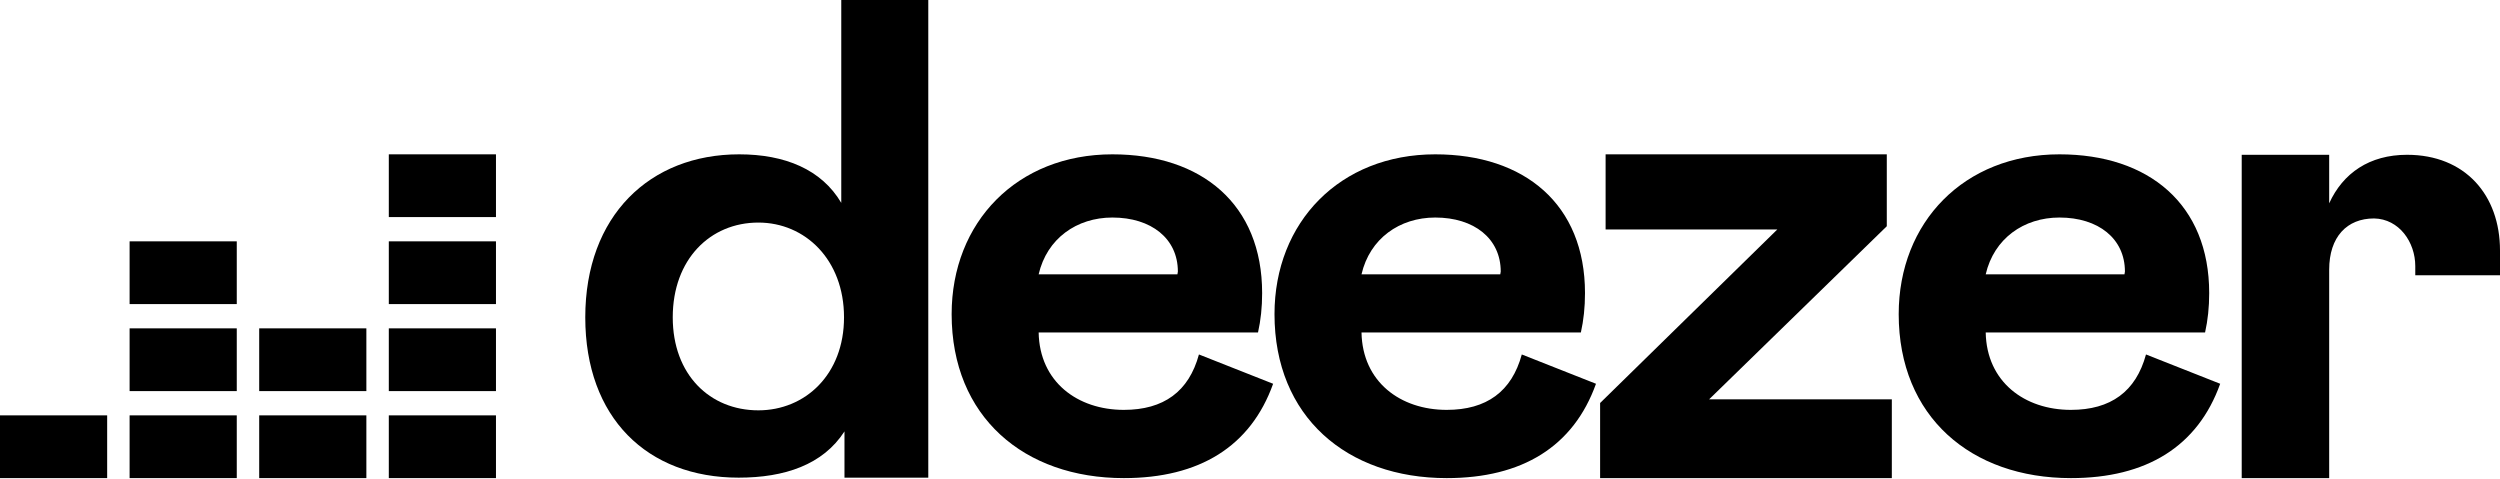
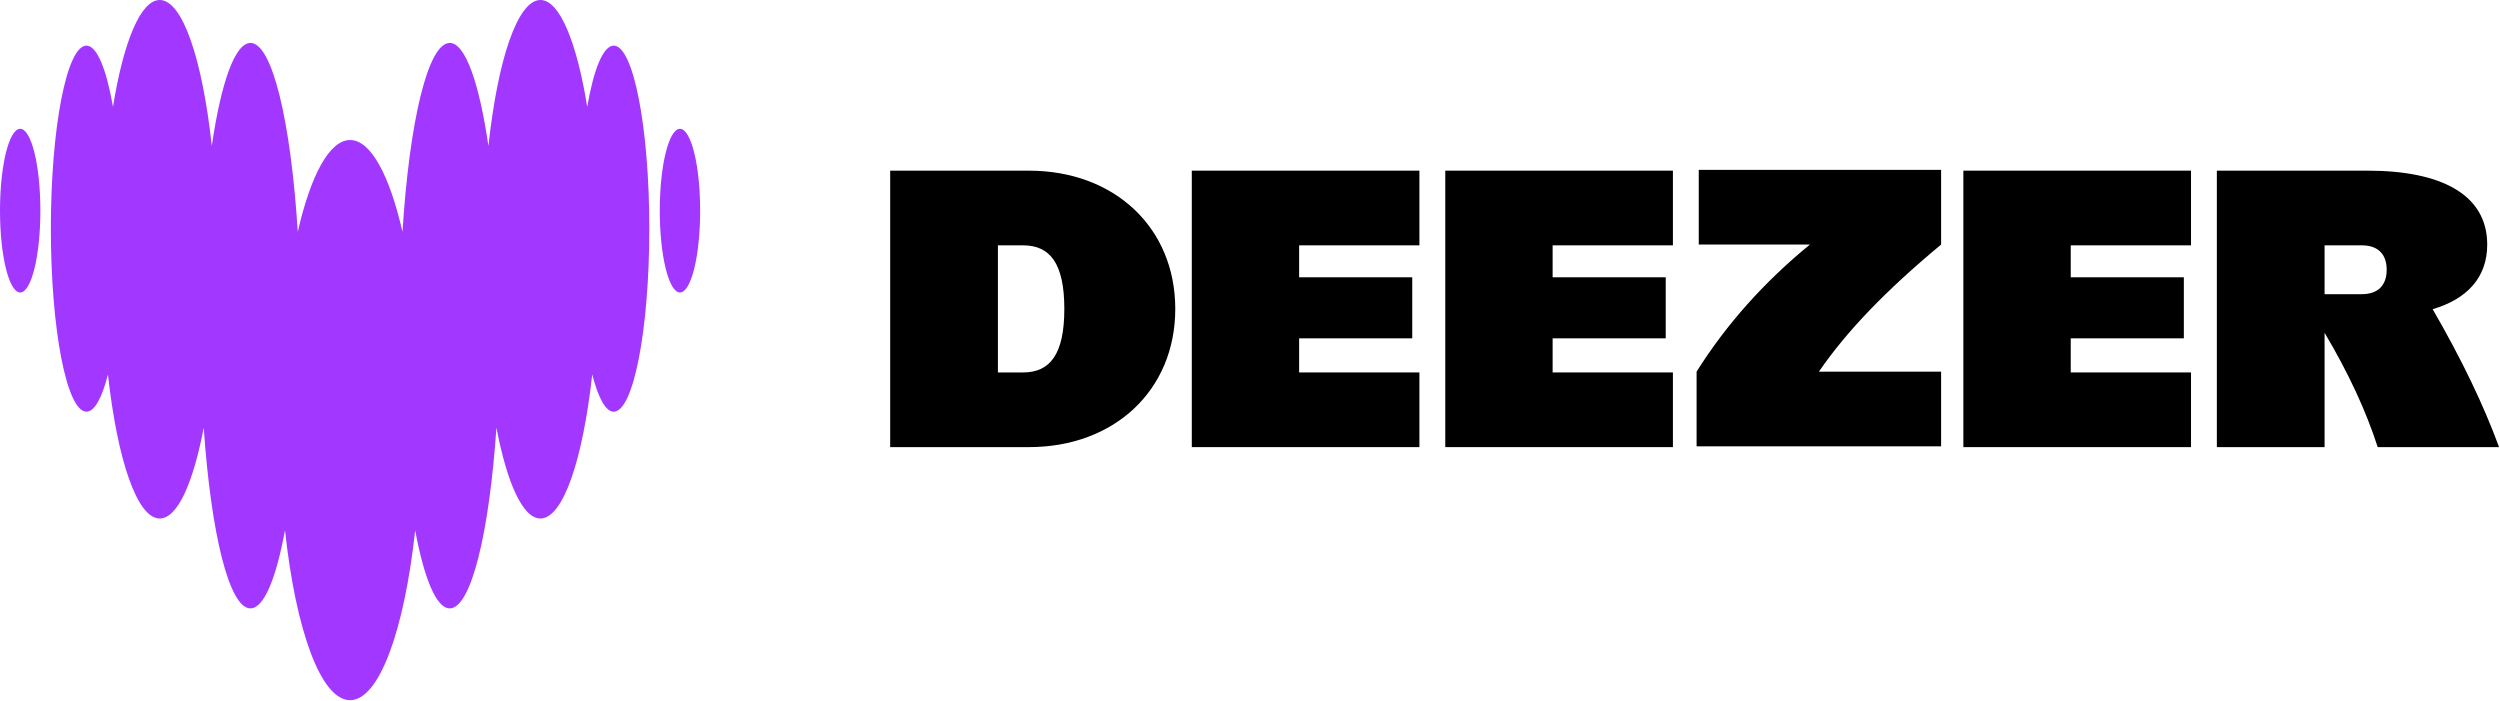
- <svg xmlns="http://www.w3.org/2000/svg" viewBox="0 0 545.9 104.4">
-   <g>
-     <g class="logo">
-       <rect x="84.9" y="33.7" width="23.4" height="13.7" />
-       <rect x="84.9" y="52.7" width="23.4" height="13.7" />
-       <rect x="84.9" y="71.7" width="23.4" height="13.7" />
-       <rect y="90.7" width="23.4" height="13.7" />
-       <rect x="28.3" y="90.7" width="23.4" height="13.7" />
-       <rect x="56.6" y="90.7" width="23.4" height="13.7" />
-       <rect x="84.9" y="90.7" width="23.4" height="13.7" />
-       <rect x="56.6" y="71.7" width="23.4" height="13.7" />
-       <rect x="28.3" y="71.7" width="23.4" height="13.7" />
-       <rect x="28.3" y="52.7" width="23.4" height="13.7" />
+ <svg xmlns="http://www.w3.org/2000/svg" viewBox="0 0 1307 366">
+   <g transform="translate(-1399 0)">
+     <g class="logo" fill="#A238FF">
+       <path d="M1681.55 0C1691.58 0.001 1700.52 22.011 1706 55.845C1709.39 36.217 1714.36 23.874 1719.86 23.85H1719.87C1730.14 23.886 1738.46 66.693 1738.46 119.544C1738.46 172.395 1730.13 215.238 1719.85 215.238C1715.64 215.238 1711.75 207.963 1708.62 195.774C1703.68 240.395 1693.41 271.069 1681.53 271.07C1672.34 271.07 1664.08 252.645 1658.54 223.585C1654.76 278.852 1645.24 318.062 1634.12 318.063C1627.13 318.063 1620.77 302.525 1616.05 277.226C1610.39 329.452 1597.29 366.046 1582.02 366.046C1566.76 366.044 1553.64 329.463 1548 277.226C1543.32 302.525 1536.95 318.063 1529.93 318.063C1518.81 318.062 1509.31 278.852 1505.51 223.585C1499.97 252.645 1491.74 271.07 1482.52 271.07C1470.65 271.069 1460.38 240.407 1455.43 195.774C1452.32 207.998 1448.41 215.237 1444.2 215.238C1433.92 215.238 1425.59 172.395 1425.59 119.544C1425.59 66.693 1433.92 23.85 1444.2 23.85C1449.72 23.851 1454.65 36.229 1458.07 55.845C1463.55 21.999 1472.46 0.001 1482.52 0C1494.47 0 1504.83 31.112 1509.73 76.289C1514.53 43.408 1521.8 22.447 1529.95 22.447C1541.36 22.449 1551.07 63.676 1554.67 121.183C1561.43 91.699 1571.21 73.201 1582.05 73.2C1592.88 73.2 1602.67 91.71 1609.42 121.183C1613.03 63.675 1622.72 22.447 1634.14 22.447C1642.27 22.448 1649.54 43.409 1654.35 76.289C1659.24 31.112 1669.6 0 1681.55 0Z" />
+       <path d="M1409.56 67.349C1415.39 67.35 1420.11 86.507 1420.11 110.132C1420.11 133.757 1415.39 152.914 1409.56 152.915C1403.73 152.915 1399 133.757 1399 110.132C1399 86.506 1403.73 67.349 1409.56 67.349Z" />
+       <path d="M1754.49 67.349C1760.32 67.349 1765.04 86.507 1765.04 110.132C1765.04 133.757 1760.32 152.915 1754.49 152.915C1748.66 152.915 1743.93 133.757 1743.93 110.132C1743.93 86.506 1748.66 67.349 1754.49 67.349Z" />
    </g>
-     <g class="deezer">
-       <path d="M127.8,69.3c0,21.9,13.5,35,33.5,35c10,0,18.4-2.8,23.1-10.1v10.1h18.3V0h-19v44.3c-4.3-7.3-12.3-10.6-22.3-10.6C141.9,33.7,127.8,47.1,127.8,69.3z M184.3,69.3c0,12.5-8.5,20.3-18.7,20.3c-10.6,0-18.7-7.8-18.7-20.3c0-12.7,8.2-20.7,18.7-20.7C175.8,48.6,184.3,56.7,184.3,69.3z" />
-       <path d="M261.8,77.4c-2.2,8.1-7.7,12.1-16.4,12.1c-10.1,0-18.4-6.1-18.6-16.9h47.9c0.6-2.7,0.9-5.5,0.9-8.6c0-19.4-13.2-30.3-32.7-30.3c-20.8,0-35.1,14.8-35.1,34.9c0,22.4,15.8,35.8,37.6,35.8c16.5,0,27.7-6.9,32.6-20.6L261.8,77.4zM226.8,59.9c1.8-7.8,8.3-12.4,16.1-12.4c8.5,0,14.3,4.6,14.3,11.8l-0.1,0.6H226.8z" />
-       <path d="M332.3,77.4c-2.2,8.1-7.7,12.1-16.4,12.1c-10.1,0-18.4-6.1-18.6-16.9h47.9c0.6-2.7,0.9-5.5,0.9-8.6c0-19.4-13.2-30.3-32.7-30.3c-20.8,0-35.1,14.8-35.1,34.9c0,22.4,15.8,35.8,37.6,35.8c16.5,0,27.7-6.9,32.6-20.6L332.3,77.4zM297.3,59.9c1.8-7.8,8.3-12.4,16.1-12.4c8.5,0,14.3,4.6,14.3,11.8l-0.1,0.6H297.3z" />
-       <path d="M413.1,104.4V87.2h-39.9L412,49.4V33.7h-61.4v16.4h37.5L349.4,88v16.4H413.1z" />
-       <path d="M468.6,77.4c-2.2,8.1-7.7,12.1-16.4,12.1c-10.1,0-18.4-6.1-18.6-16.9h47.9c0.6-2.7,0.9-5.5,0.9-8.6c0-19.4-13.2-30.3-32.7-30.3c-20.8,0-35.1,14.8-35.1,34.9c0,22.4,15.8,35.8,37.6,35.8c16.5,0,27.7-6.9,32.6-20.6L468.6,77.4zM433.6,59.9c1.8-7.8,8.3-12.4,16.1-12.4c8.5,0,14.3,4.6,14.3,11.8l-0.1,0.6H433.6z" />
-       <path d="M527.4,58.1c0,0.7,0,2,0,2l18.5,0c0,0,0-3.5,0-5.4c0-12.1-7.6-20.9-20.3-20.9c-8.2,0-14,4-17,10.6V33.8h-19.1v70.6h19.1V58.9c0-7.2,3.9-11.2,9.8-11.2C523.9,47.8,527.4,52.9,527.4,58.1z" />
+     <g class="deezer" fill="#000">
+       <path d="M2287.11 127.849H2345.22C2321.11 147.574 2301.27 169.915 2285.98 194.298V233.342H2413.81V194.298H2349.92C2364.56 172.997 2385.02 151.786 2413.81 127.849V88.806H2287.11V127.849Z" />
+       <path d="M2141.07 233.756H2022.07V89.22H2141.07V128.264H2078.19V144.97H2137.32V176.88H2078.19V194.713H2141.07V233.756Z" />
+       <path d="M2273.6 233.756H2154.59V89.22H2273.6V128.264H2210.71V144.97H2269.84V176.88H2210.71V194.713H2273.6V233.756Z" />
+       <path fill-rule="evenodd" clip-rule="evenodd" d="M2705.51 233.756C2697.4 211.655 2686.06 188.073 2670.8 161.64C2688.65 156.407 2699.32 145.158 2699.32 127.888C2699.32 101.609 2675.1 89.22 2636.81 89.22H2557.97V233.756H2614.29V173.969C2626.8 195.041 2636.02 214.925 2642.07 233.756H2705.51ZM2614.29 153.792V128.264H2633.81C2642.07 128.264 2646.76 132.769 2646.76 141.028C2646.76 149.287 2642.07 153.792 2633.81 153.792H2614.29Z" />
+       <path d="M2544.46 233.756H2425.45V89.22H2544.46V128.264H2481.58V144.97H2540.71V176.88H2481.58V194.713H2544.46V233.756Z" />
+       <path fill-rule="evenodd" clip-rule="evenodd" d="M1864.39 89.22H1936.85C1981.71 89.22 2013.43 119.066 2013.43 161.488C2013.43 203.91 1981.71 233.756 1936.85 233.756H1864.39V89.22ZM1920.71 194.713H1933.84C1947.92 194.713 1955.43 185.327 1955.43 161.488C1955.43 137.649 1947.92 128.264 1933.84 128.264H1920.71V194.713Z" />
    </g>
  </g>
</svg>
